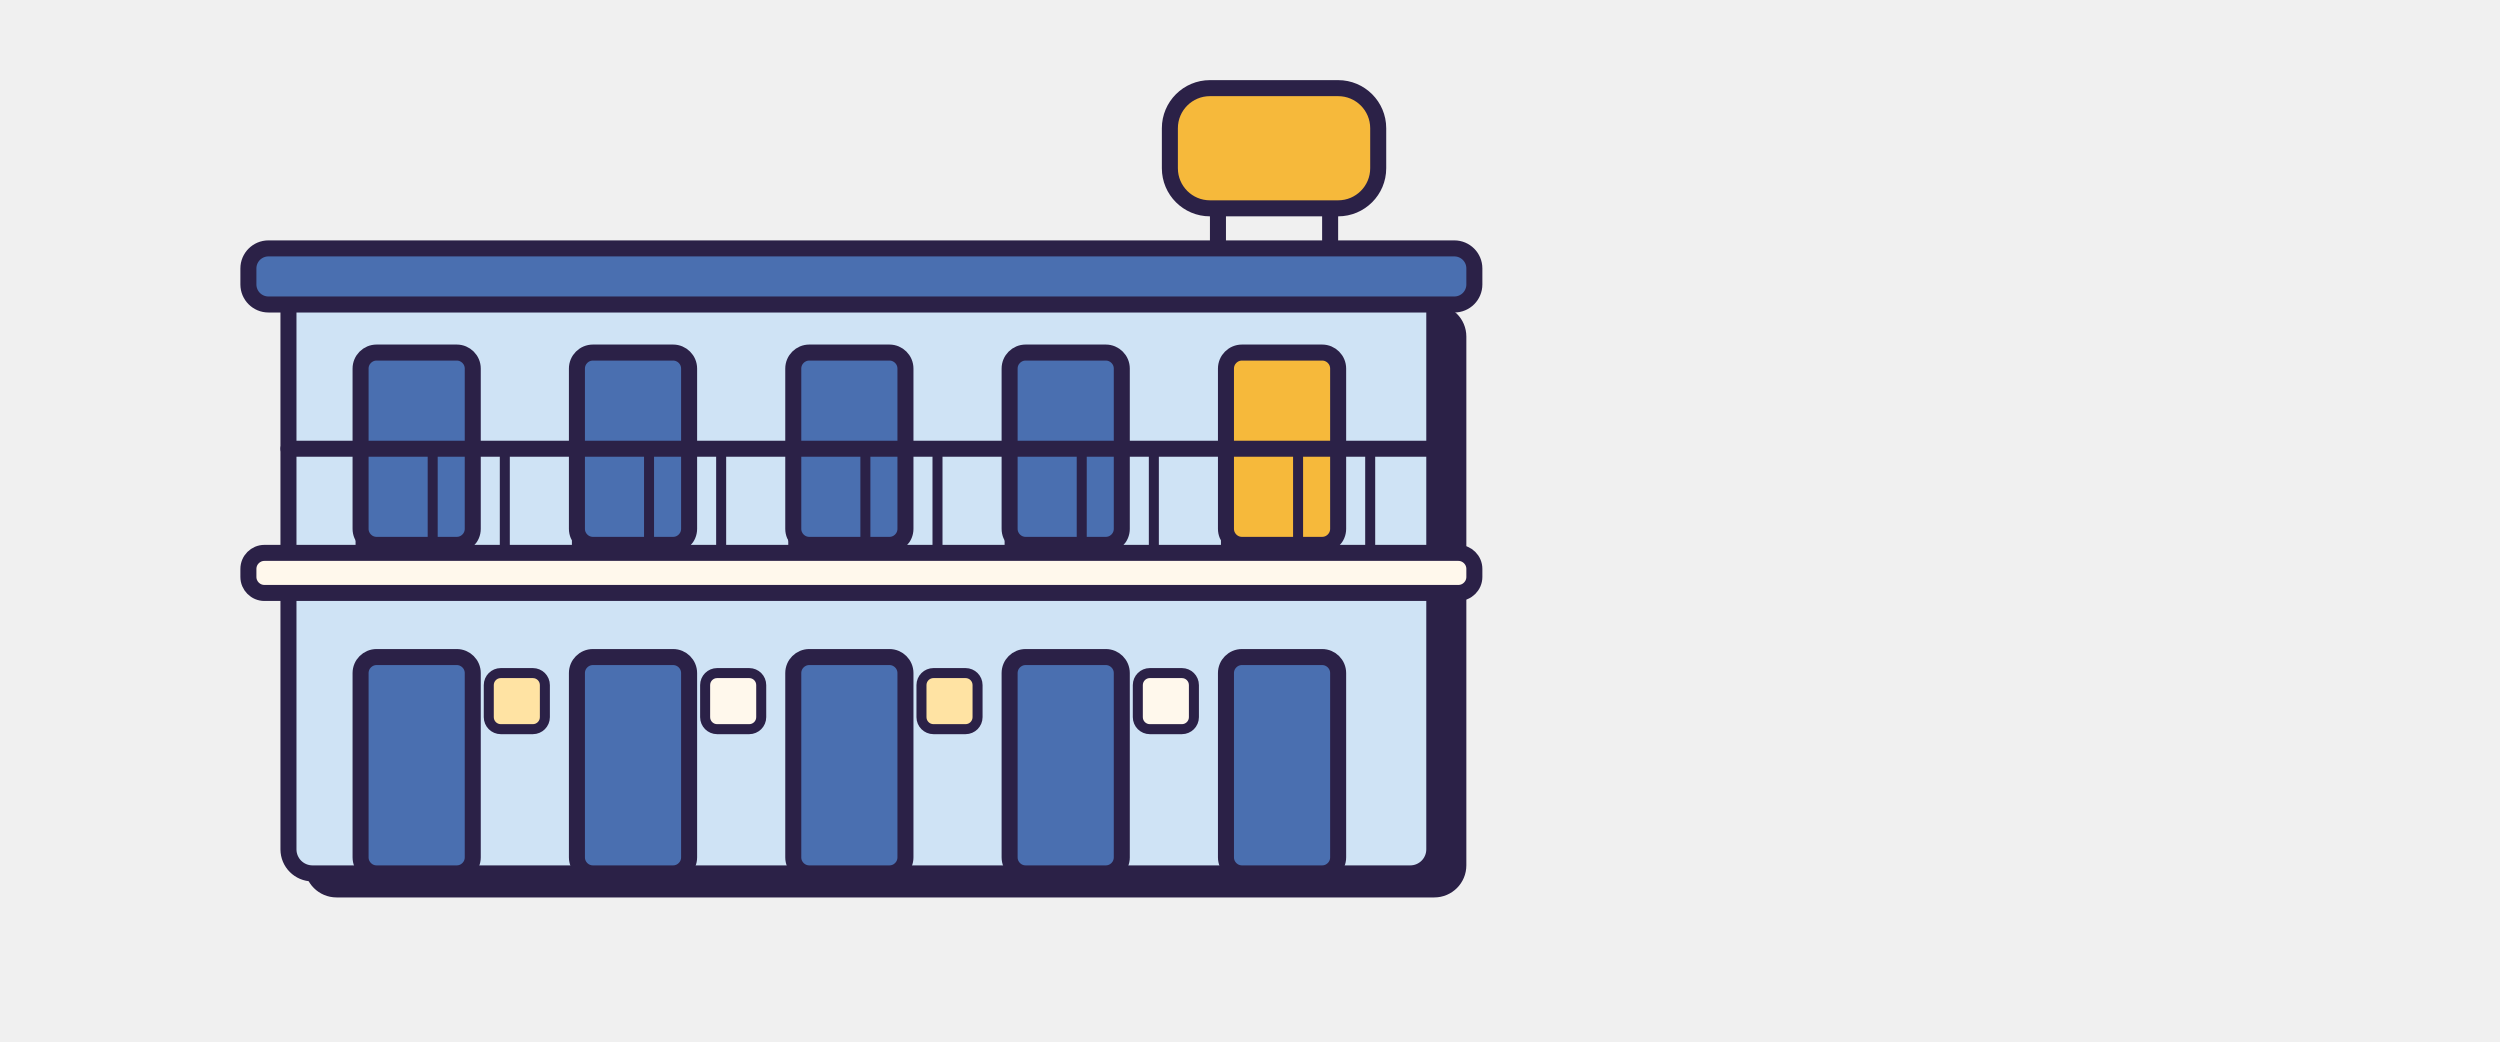
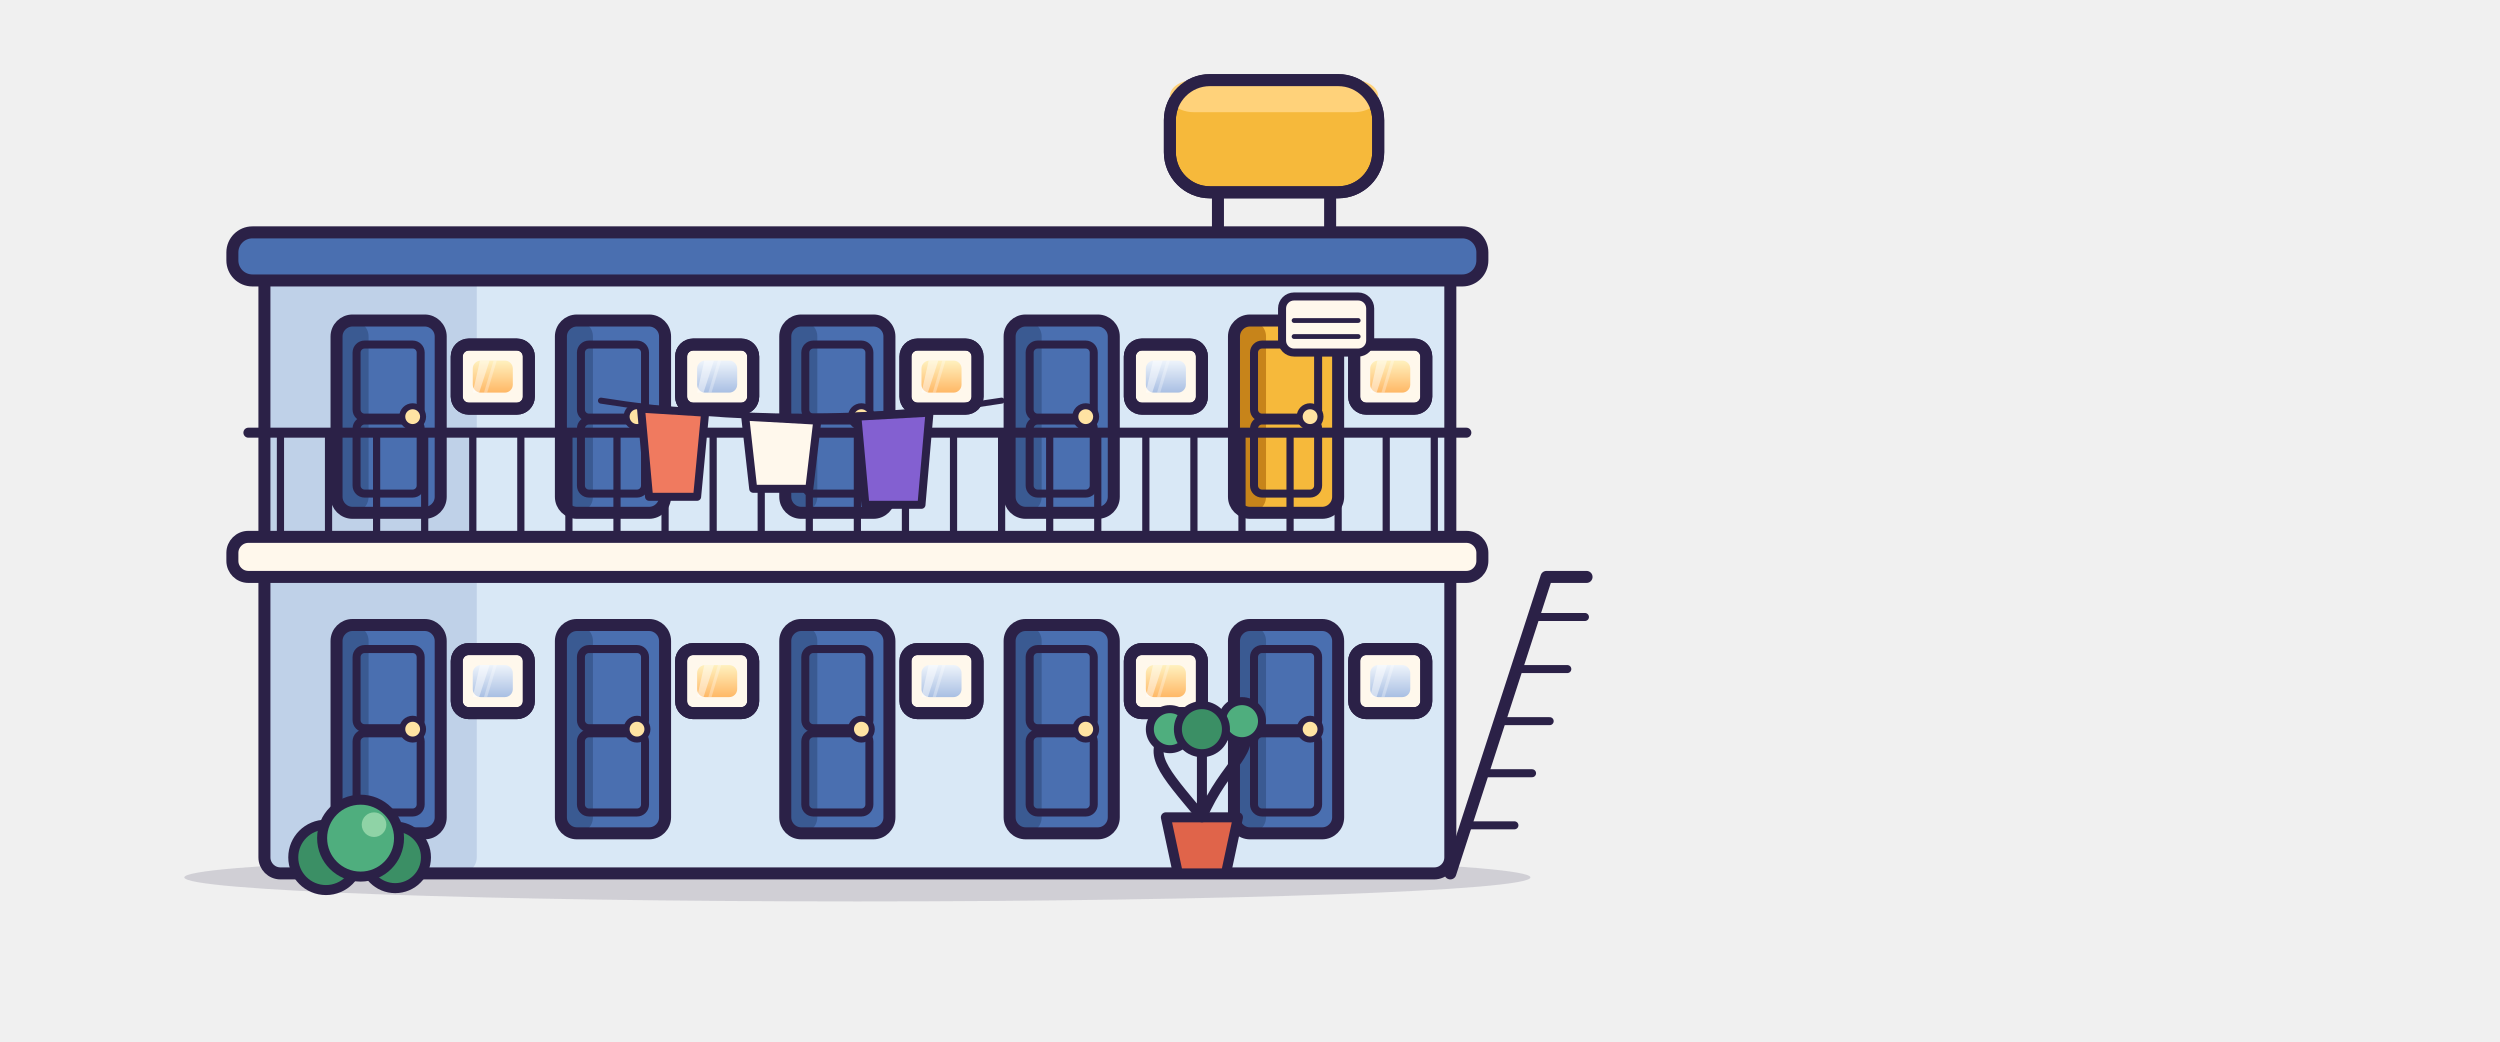
<svg xmlns="http://www.w3.org/2000/svg" width="624" height="260" viewBox="0 0 624 260">
-   <g stroke="#2B2147" stroke-width="4" stroke-linejoin="round" stroke-linecap="round">
-     <path d="M304 70 V48 M332 70 V48" fill="none" />
-     <rect x="292" y="22" width="52" height="30" rx="10" fill="#F6B93B" />
-     <rect x="78" y="78" width="286" height="144" rx="6" fill="#2B2147" />
-     <rect x="72" y="70" width="286" height="148" rx="6" fill="#CFE3F5" />
-     <rect x="62" y="62" width="306" height="14" rx="5" fill="#4A6FB0" />
-     <rect x="90" y="88" width="28" height="48" rx="4" fill="#4A6FB0" />
-     <rect x="144" y="88" width="28" height="48" rx="4" fill="#4A6FB0" />
-     <rect x="198" y="88" width="28" height="48" rx="4" fill="#4A6FB0" />
-     <rect x="252" y="88" width="28" height="48" rx="4" fill="#4A6FB0" />
-     <rect x="306" y="88" width="28" height="48" rx="4" fill="#F6B93B" />
-     <path d="M72 112 H358" fill="none" />
-     <path d="M90 112 V138 M108 112 V138 M126 112 V138 M144 112 V138 M162 112 V138 M180 112 V138 M198 112 V138 M216 112 V138 M234 112 V138 M252 112 V138 M270 112 V138 M288 112 V138 M306 112 V138 M324 112 V138 M342 112 V138" fill="none" stroke-width="2.5" />
-     <rect x="62" y="138" width="306" height="10" rx="4" fill="#FFF8EC" />
-     <rect x="90" y="164" width="28" height="54" rx="4" fill="#4A6FB0" />
-     <rect x="144" y="164" width="28" height="54" rx="4" fill="#4A6FB0" />
-     <rect x="198" y="164" width="28" height="54" rx="4" fill="#4A6FB0" />
-     <rect x="252" y="164" width="28" height="54" rx="4" fill="#4A6FB0" />
-     <rect x="306" y="164" width="28" height="54" rx="4" fill="#4A6FB0" />
-     <rect x="122" y="168" width="14" height="14" rx="3" fill="#FFE3A3" stroke-width="2.5" />
-     <rect x="176" y="168" width="14" height="14" rx="3" fill="#FFF8EC" stroke-width="2.5" />
-     <rect x="230" y="168" width="14" height="14" rx="3" fill="#FFE3A3" stroke-width="2.5" />
-     <rect x="284" y="168" width="14" height="14" rx="3" fill="#FFF8EC" stroke-width="2.5" />
-   </g>
+   <defs>
+     <linearGradient id="lit" x1="0" y1="0" x2="0" y2="1">
+       <stop offset="0" stop-color="#FFF1BF" />
+       <stop offset="1" stop-color="#FFB866" />
+     </linearGradient>
+     <linearGradient id="glass" x1="0" y1="0" x2="0" y2="1">
+       <stop offset="0" stop-color="#EEF4FB" />
+       <stop offset="1" stop-color="#A9BFE3" />
+     </linearGradient>
+     <linearGradient id="glassdark" x1="0" y1="0" x2="0" y2="1">
+       <stop offset="0" stop-color="#C9D6EE" />
+       <stop offset="1" stop-color="#8297C4" />
+     </linearGradient>
+   </defs>
+   <ellipse cx="214" cy="219" rx="168" ry="6" fill="#2B2147" fill-opacity="0.16" />
+   <path d="M304 66 V44 M332 66 V44" fill="none" stroke="#2B2147" stroke-width="3" stroke-linejoin="round" stroke-linecap="round" />
+   <rect x="292" y="20" width="52" height="28" rx="10" fill="#F6B93B" stroke="#2B2147" stroke-width="3" stroke-linejoin="round" />
+   <rect x="292" y="20" width="52" height="8" rx="6" fill="#FFD27A" stroke-linejoin="round" />
+   <rect x="292" y="20" width="52" height="28" rx="10" fill="none" stroke="#2B2147" stroke-width="3" stroke-linejoin="round" />
+   <rect x="66" y="66" width="296" height="152" rx="4" fill="#D9E8F6" stroke-linejoin="round" />
+   <rect x="66" y="66" width="53" height="152" rx="4" fill="#BFD1E8" stroke-linejoin="round" />
+   <rect x="66" y="66" width="296" height="152" rx="4" fill="none" stroke="#2B2147" stroke-width="3" stroke-linejoin="round" />
+   <rect x="58" y="58" width="312" height="12" rx="5" fill="#4A6FB0" stroke="#2B2147" stroke-width="3" stroke-linejoin="round" />
+   <rect x="84" y="80" width="26" height="48" rx="4" fill="#4A6FB0" stroke-linejoin="round" />
+   <rect x="84" y="80" width="8" height="48" rx="4" fill="#3A5A92" stroke-linejoin="round" />
+   <rect x="89" y="86" width="16" height="18.24" rx="2" fill="none" stroke="#2B2147" stroke-width="2" stroke-linejoin="round" />
+   <rect x="89" y="104.96" width="16" height="18.24" rx="2" fill="none" stroke="#2B2147" stroke-width="2" stroke-linejoin="round" />
+   <rect x="84" y="80" width="26" height="48" rx="4" fill="none" stroke="#2B2147" stroke-width="3" stroke-linejoin="round" />
+   <circle cx="103" cy="104.0" r="2.6" fill="#FFE3A3" stroke="#2B2147" stroke-width="1.5" />
+   <rect x="114" y="86" width="18" height="16" rx="3" fill="#FFF8EC" stroke="#2B2147" stroke-width="3" stroke-linejoin="round" />
+   <rect x="118" y="90" width="10" height="8" rx="2" fill="url(#lit)" stroke-linejoin="round" />
+   <polygon points="119.8,90 122.2,90 119.6,98 118.0,98" fill="#FFFFFF" fill-opacity="0.45" />
+   <polygon points="123.2,90 124.0,90 121.6,98 120.8,98" fill="#FFFFFF" fill-opacity="0.3" />
+   <rect x="114" y="86" width="18" height="16" rx="3" fill="none" stroke="#2B2147" stroke-width="3" stroke-linejoin="round" />
+   <rect x="140" y="80" width="26" height="48" rx="4" fill="#4A6FB0" stroke-linejoin="round" />
+   <rect x="140" y="80" width="8" height="48" rx="4" fill="#3A5A92" stroke-linejoin="round" />
+   <rect x="145" y="86" width="16" height="18.24" rx="2" fill="none" stroke="#2B2147" stroke-width="2" stroke-linejoin="round" />
+   <rect x="145" y="104.96" width="16" height="18.24" rx="2" fill="none" stroke="#2B2147" stroke-width="2" stroke-linejoin="round" />
+   <rect x="140" y="80" width="26" height="48" rx="4" fill="none" stroke="#2B2147" stroke-width="3" stroke-linejoin="round" />
+   <circle cx="159" cy="104.0" r="2.6" fill="#FFE3A3" stroke="#2B2147" stroke-width="1.5" />
+   <rect x="170" y="86" width="18" height="16" rx="3" fill="#FFF8EC" stroke="#2B2147" stroke-width="3" stroke-linejoin="round" />
+   <rect x="174" y="90" width="10" height="8" rx="2" fill="url(#glass)" stroke-linejoin="round" />
+   <polygon points="175.8,90 178.2,90 175.6,98 174.0,98" fill="#FFFFFF" fill-opacity="0.45" />
+   <polygon points="179.2,90 180.0,90 177.6,98 176.8,98" fill="#FFFFFF" fill-opacity="0.3" />
+   <rect x="170" y="86" width="18" height="16" rx="3" fill="none" stroke="#2B2147" stroke-width="3" stroke-linejoin="round" />
+   <rect x="196" y="80" width="26" height="48" rx="4" fill="#4A6FB0" stroke-linejoin="round" />
+   <rect x="196" y="80" width="8" height="48" rx="4" fill="#3A5A92" stroke-linejoin="round" />
+   <rect x="201" y="86" width="16" height="18.24" rx="2" fill="none" stroke="#2B2147" stroke-width="2" stroke-linejoin="round" />
+   <rect x="201" y="104.96" width="16" height="18.24" rx="2" fill="none" stroke="#2B2147" stroke-width="2" stroke-linejoin="round" />
+   <rect x="196" y="80" width="26" height="48" rx="4" fill="none" stroke="#2B2147" stroke-width="3" stroke-linejoin="round" />
+   <circle cx="215" cy="104.0" r="2.6" fill="#FFE3A3" stroke="#2B2147" stroke-width="1.5" />
+   <rect x="226" y="86" width="18" height="16" rx="3" fill="#FFF8EC" stroke="#2B2147" stroke-width="3" stroke-linejoin="round" />
+   <rect x="230" y="90" width="10" height="8" rx="2" fill="url(#lit)" stroke-linejoin="round" />
+   <polygon points="231.8,90 234.2,90 231.6,98 230.0,98" fill="#FFFFFF" fill-opacity="0.45" />
+   <polygon points="235.2,90 236.0,90 233.6,98 232.8,98" fill="#FFFFFF" fill-opacity="0.3" />
+   <rect x="226" y="86" width="18" height="16" rx="3" fill="none" stroke="#2B2147" stroke-width="3" stroke-linejoin="round" />
+   <rect x="252" y="80" width="26" height="48" rx="4" fill="#4A6FB0" stroke-linejoin="round" />
+   <rect x="252" y="80" width="8" height="48" rx="4" fill="#3A5A92" stroke-linejoin="round" />
+   <rect x="257" y="86" width="16" height="18.24" rx="2" fill="none" stroke="#2B2147" stroke-width="2" stroke-linejoin="round" />
+   <rect x="257" y="104.96" width="16" height="18.24" rx="2" fill="none" stroke="#2B2147" stroke-width="2" stroke-linejoin="round" />
+   <rect x="252" y="80" width="26" height="48" rx="4" fill="none" stroke="#2B2147" stroke-width="3" stroke-linejoin="round" />
+   <circle cx="271" cy="104.0" r="2.6" fill="#FFE3A3" stroke="#2B2147" stroke-width="1.5" />
+   <rect x="282" y="86" width="18" height="16" rx="3" fill="#FFF8EC" stroke="#2B2147" stroke-width="3" stroke-linejoin="round" />
+   <rect x="286" y="90" width="10" height="8" rx="2" fill="url(#glass)" stroke-linejoin="round" />
+   <polygon points="287.8,90 290.2,90 287.6,98 286.0,98" fill="#FFFFFF" fill-opacity="0.45" />
+   <polygon points="291.2,90 292.0,90 289.6,98 288.8,98" fill="#FFFFFF" fill-opacity="0.3" />
+   <rect x="282" y="86" width="18" height="16" rx="3" fill="none" stroke="#2B2147" stroke-width="3" stroke-linejoin="round" />
+   <rect x="308" y="80" width="26" height="48" rx="4" fill="#F6B93B" stroke-linejoin="round" />
+   <rect x="308" y="80" width="8" height="48" rx="4" fill="#C7841A" stroke-linejoin="round" />
+   <rect x="313" y="86" width="16" height="18.24" rx="2" fill="none" stroke="#2B2147" stroke-width="2" stroke-linejoin="round" />
+   <rect x="313" y="104.96" width="16" height="18.24" rx="2" fill="none" stroke="#2B2147" stroke-width="2" stroke-linejoin="round" />
+   <rect x="308" y="80" width="26" height="48" rx="4" fill="none" stroke="#2B2147" stroke-width="3" stroke-linejoin="round" />
+   <circle cx="327" cy="104.0" r="2.6" fill="#FFE3A3" stroke="#2B2147" stroke-width="1.5" />
+   <rect x="338" y="86" width="18" height="16" rx="3" fill="#FFF8EC" stroke="#2B2147" stroke-width="3" stroke-linejoin="round" />
+   <rect x="342" y="90" width="10" height="8" rx="2" fill="url(#lit)" stroke-linejoin="round" />
+   <polygon points="343.8,90 346.2,90 343.6,98 342.0,98" fill="#FFFFFF" fill-opacity="0.45" />
+   <polygon points="347.2,90 348.0,90 345.6,98 344.8,98" fill="#FFFFFF" fill-opacity="0.3" />
+   <rect x="338" y="86" width="18" height="16" rx="3" fill="none" stroke="#2B2147" stroke-width="3" stroke-linejoin="round" />
+   <rect x="84" y="156" width="26" height="52" rx="4" fill="#4A6FB0" stroke-linejoin="round" />
+   <rect x="84" y="156" width="8" height="52" rx="4" fill="#3A5A92" stroke-linejoin="round" />
+   <rect x="89" y="162" width="16" height="19.76" rx="2" fill="none" stroke="#2B2147" stroke-width="2" stroke-linejoin="round" />
+   <rect x="89" y="183.04" width="16" height="19.76" rx="2" fill="none" stroke="#2B2147" stroke-width="2" stroke-linejoin="round" />
+   <rect x="84" y="156" width="26" height="52" rx="4" fill="none" stroke="#2B2147" stroke-width="3" stroke-linejoin="round" />
+   <circle cx="103" cy="182.0" r="2.6" fill="#FFE3A3" stroke="#2B2147" stroke-width="1.5" />
+   <rect x="114" y="162" width="18" height="16" rx="3" fill="#FFF8EC" stroke="#2B2147" stroke-width="3" stroke-linejoin="round" />
+   <rect x="118" y="166" width="10" height="8" rx="2" fill="url(#glass)" stroke-linejoin="round" />
+   <polygon points="119.8,166 122.2,166 119.6,174 118.0,174" fill="#FFFFFF" fill-opacity="0.45" />
+   <polygon points="123.2,166 124.0,166 121.6,174 120.8,174" fill="#FFFFFF" fill-opacity="0.3" />
+   <rect x="114" y="162" width="18" height="16" rx="3" fill="none" stroke="#2B2147" stroke-width="3" stroke-linejoin="round" />
+   <rect x="140" y="156" width="26" height="52" rx="4" fill="#4A6FB0" stroke-linejoin="round" />
+   <rect x="140" y="156" width="8" height="52" rx="4" fill="#3A5A92" stroke-linejoin="round" />
+   <rect x="145" y="162" width="16" height="19.76" rx="2" fill="none" stroke="#2B2147" stroke-width="2" stroke-linejoin="round" />
+   <rect x="145" y="183.04" width="16" height="19.76" rx="2" fill="none" stroke="#2B2147" stroke-width="2" stroke-linejoin="round" />
+   <rect x="140" y="156" width="26" height="52" rx="4" fill="none" stroke="#2B2147" stroke-width="3" stroke-linejoin="round" />
+   <circle cx="159" cy="182.0" r="2.6" fill="#FFE3A3" stroke="#2B2147" stroke-width="1.5" />
+   <rect x="170" y="162" width="18" height="16" rx="3" fill="#FFF8EC" stroke="#2B2147" stroke-width="3" stroke-linejoin="round" />
+   <rect x="174" y="166" width="10" height="8" rx="2" fill="url(#lit)" stroke-linejoin="round" />
+   <polygon points="175.8,166 178.2,166 175.6,174 174.0,174" fill="#FFFFFF" fill-opacity="0.45" />
+   <polygon points="179.2,166 180.0,166 177.6,174 176.8,174" fill="#FFFFFF" fill-opacity="0.3" />
+   <rect x="170" y="162" width="18" height="16" rx="3" fill="none" stroke="#2B2147" stroke-width="3" stroke-linejoin="round" />
+   <rect x="196" y="156" width="26" height="52" rx="4" fill="#4A6FB0" stroke-linejoin="round" />
+   <rect x="196" y="156" width="8" height="52" rx="4" fill="#3A5A92" stroke-linejoin="round" />
+   <rect x="201" y="162" width="16" height="19.76" rx="2" fill="none" stroke="#2B2147" stroke-width="2" stroke-linejoin="round" />
+   <rect x="201" y="183.04" width="16" height="19.76" rx="2" fill="none" stroke="#2B2147" stroke-width="2" stroke-linejoin="round" />
+   <rect x="196" y="156" width="26" height="52" rx="4" fill="none" stroke="#2B2147" stroke-width="3" stroke-linejoin="round" />
+   <circle cx="215" cy="182.0" r="2.6" fill="#FFE3A3" stroke="#2B2147" stroke-width="1.5" />
+   <rect x="226" y="162" width="18" height="16" rx="3" fill="#FFF8EC" stroke="#2B2147" stroke-width="3" stroke-linejoin="round" />
+   <rect x="230" y="166" width="10" height="8" rx="2" fill="url(#glass)" stroke-linejoin="round" />
+   <polygon points="231.8,166 234.2,166 231.6,174 230.0,174" fill="#FFFFFF" fill-opacity="0.45" />
+   <polygon points="235.2,166 236.0,166 233.6,174 232.8,174" fill="#FFFFFF" fill-opacity="0.3" />
+   <rect x="226" y="162" width="18" height="16" rx="3" fill="none" stroke="#2B2147" stroke-width="3" stroke-linejoin="round" />
+   <rect x="252" y="156" width="26" height="52" rx="4" fill="#4A6FB0" stroke-linejoin="round" />
+   <rect x="252" y="156" width="8" height="52" rx="4" fill="#3A5A92" stroke-linejoin="round" />
+   <rect x="257" y="162" width="16" height="19.76" rx="2" fill="none" stroke="#2B2147" stroke-width="2" stroke-linejoin="round" />
+   <rect x="257" y="183.04" width="16" height="19.76" rx="2" fill="none" stroke="#2B2147" stroke-width="2" stroke-linejoin="round" />
+   <rect x="252" y="156" width="26" height="52" rx="4" fill="none" stroke="#2B2147" stroke-width="3" stroke-linejoin="round" />
+   <circle cx="271" cy="182.0" r="2.6" fill="#FFE3A3" stroke="#2B2147" stroke-width="1.5" />
+   <rect x="282" y="162" width="18" height="16" rx="3" fill="#FFF8EC" stroke="#2B2147" stroke-width="3" stroke-linejoin="round" />
+   <rect x="286" y="166" width="10" height="8" rx="2" fill="url(#lit)" stroke-linejoin="round" />
+   <polygon points="287.8,166 290.2,166 287.6,174 286.0,174" fill="#FFFFFF" fill-opacity="0.45" />
+   <polygon points="291.2,166 292.0,166 289.6,174 288.8,174" fill="#FFFFFF" fill-opacity="0.3" />
+   <rect x="282" y="162" width="18" height="16" rx="3" fill="none" stroke="#2B2147" stroke-width="3" stroke-linejoin="round" />
+   <rect x="308" y="156" width="26" height="52" rx="4" fill="#4A6FB0" stroke-linejoin="round" />
+   <rect x="308" y="156" width="8" height="52" rx="4" fill="#3A5A92" stroke-linejoin="round" />
+   <rect x="313" y="162" width="16" height="19.76" rx="2" fill="none" stroke="#2B2147" stroke-width="2" stroke-linejoin="round" />
+   <rect x="313" y="183.04" width="16" height="19.76" rx="2" fill="none" stroke="#2B2147" stroke-width="2" stroke-linejoin="round" />
+   <rect x="308" y="156" width="26" height="52" rx="4" fill="none" stroke="#2B2147" stroke-width="3" stroke-linejoin="round" />
+   <circle cx="327" cy="182.0" r="2.6" fill="#FFE3A3" stroke="#2B2147" stroke-width="1.5" />
+   <rect x="338" y="162" width="18" height="16" rx="3" fill="#FFF8EC" stroke="#2B2147" stroke-width="3" stroke-linejoin="round" />
+   <rect x="342" y="166" width="10" height="8" rx="2" fill="url(#glass)" stroke-linejoin="round" />
+   <polygon points="343.8,166 346.2,166 343.6,174 342.0,174" fill="#FFFFFF" fill-opacity="0.45" />
+   <polygon points="347.2,166 348.0,166 345.6,174 344.8,174" fill="#FFFFFF" fill-opacity="0.3" />
+   <rect x="338" y="162" width="18" height="16" rx="3" fill="none" stroke="#2B2147" stroke-width="3" stroke-linejoin="round" />
+   <rect x="58" y="134" width="312" height="10" rx="4" fill="#FFF8EC" stroke="#2B2147" stroke-width="3" stroke-linejoin="round" />
+   <path d="M62 108 H366" fill="none" stroke="#2B2147" stroke-width="2.5" stroke-linejoin="round" stroke-linecap="round" />
+   <path d="M70 108 V134" fill="none" stroke="#2B2147" stroke-width="1.8" stroke-linejoin="round" stroke-linecap="round" />
+   <path d="M82 108 V134" fill="none" stroke="#2B2147" stroke-width="1.8" stroke-linejoin="round" stroke-linecap="round" />
+   <path d="M94 108 V134" fill="none" stroke="#2B2147" stroke-width="1.8" stroke-linejoin="round" stroke-linecap="round" />
+   <path d="M106 108 V134" fill="none" stroke="#2B2147" stroke-width="1.8" stroke-linejoin="round" stroke-linecap="round" />
+   <path d="M118 108 V134" fill="none" stroke="#2B2147" stroke-width="1.8" stroke-linejoin="round" stroke-linecap="round" />
+   <path d="M130 108 V134" fill="none" stroke="#2B2147" stroke-width="1.8" stroke-linejoin="round" stroke-linecap="round" />
+   <path d="M142 108 V134" fill="none" stroke="#2B2147" stroke-width="1.8" stroke-linejoin="round" stroke-linecap="round" />
+   <path d="M154 108 V134" fill="none" stroke="#2B2147" stroke-width="1.8" stroke-linejoin="round" stroke-linecap="round" />
+   <path d="M166 108 V134" fill="none" stroke="#2B2147" stroke-width="1.8" stroke-linejoin="round" stroke-linecap="round" />
+   <path d="M178 108 V134" fill="none" stroke="#2B2147" stroke-width="1.8" stroke-linejoin="round" stroke-linecap="round" />
+   <path d="M190 108 V134" fill="none" stroke="#2B2147" stroke-width="1.8" stroke-linejoin="round" stroke-linecap="round" />
+   <path d="M202 108 V134" fill="none" stroke="#2B2147" stroke-width="1.8" stroke-linejoin="round" stroke-linecap="round" />
+   <path d="M214 108 V134" fill="none" stroke="#2B2147" stroke-width="1.8" stroke-linejoin="round" stroke-linecap="round" />
+   <path d="M226 108 V134" fill="none" stroke="#2B2147" stroke-width="1.8" stroke-linejoin="round" stroke-linecap="round" />
+   <path d="M238 108 V134" fill="none" stroke="#2B2147" stroke-width="1.8" stroke-linejoin="round" stroke-linecap="round" />
+   <path d="M250 108 V134" fill="none" stroke="#2B2147" stroke-width="1.8" stroke-linejoin="round" stroke-linecap="round" />
+   <path d="M262 108 V134" fill="none" stroke="#2B2147" stroke-width="1.8" stroke-linejoin="round" stroke-linecap="round" />
+   <path d="M274 108 V134" fill="none" stroke="#2B2147" stroke-width="1.8" stroke-linejoin="round" stroke-linecap="round" />
+   <path d="M286 108 V134" fill="none" stroke="#2B2147" stroke-width="1.8" stroke-linejoin="round" stroke-linecap="round" />
+   <path d="M298 108 V134" fill="none" stroke="#2B2147" stroke-width="1.8" stroke-linejoin="round" stroke-linecap="round" />
+   <path d="M310 108 V134" fill="none" stroke="#2B2147" stroke-width="1.8" stroke-linejoin="round" stroke-linecap="round" />
+   <path d="M322 108 V134" fill="none" stroke="#2B2147" stroke-width="1.8" stroke-linejoin="round" stroke-linecap="round" />
+   <path d="M334 108 V134" fill="none" stroke="#2B2147" stroke-width="1.8" stroke-linejoin="round" stroke-linecap="round" />
+   <path d="M346 108 V134" fill="none" stroke="#2B2147" stroke-width="1.8" stroke-linejoin="round" stroke-linecap="round" />
+   <path d="M358 108 V134" fill="none" stroke="#2B2147" stroke-width="1.8" stroke-linejoin="round" stroke-linecap="round" />
+   <path d="M150 100 Q200 108 250 100" fill="none" stroke="#2B2147" stroke-width="1.5" stroke-linejoin="round" stroke-linecap="round" />
+   <polygon points="160,102 176,103 174,124 162,124" fill="#F07A5F" stroke="#2B2147" stroke-width="2" stroke-linejoin="round" />
+   <polygon points="186,104 204,105 202,122 188,122" fill="#FFF8EC" stroke="#2B2147" stroke-width="2" stroke-linejoin="round" />
+   <polygon points="214,104 232,103 230,126 216,126" fill="#8360D1" stroke="#2B2147" stroke-width="2" stroke-linejoin="round" />
+   <rect x="320" y="74" width="22" height="14" rx="3" fill="#FFF8EC" stroke="#2B2147" stroke-width="2" stroke-linejoin="round" />
+   <path d="M323 80 H339 M323 84 H339" fill="none" stroke="#2B2147" stroke-width="1.2" stroke-linejoin="round" stroke-linecap="round" />
+   <path d="M362 218 L386 144 H396" fill="none" stroke="#2B2147" stroke-width="3" stroke-linejoin="round" stroke-linecap="round" />
+   <path d="M366.0 206 H378.0" fill="none" stroke="#2B2147" stroke-width="2" stroke-linejoin="round" stroke-linecap="round" />
+   <path d="M370.4 193 H382.4" fill="none" stroke="#2B2147" stroke-width="2" stroke-linejoin="round" stroke-linecap="round" />
+   <path d="M374.8 180 H386.8" fill="none" stroke="#2B2147" stroke-width="2" stroke-linejoin="round" stroke-linecap="round" />
+   <path d="M379.2 167 H391.2" fill="none" stroke="#2B2147" stroke-width="2" stroke-linejoin="round" stroke-linecap="round" />
+   <path d="M383.6 154 H395.6" fill="none" stroke="#2B2147" stroke-width="2" stroke-linejoin="round" stroke-linecap="round" />
+   <circle cx="81.36" cy="214" r="8.16" fill="#3B8F65" stroke="#2B2147" stroke-width="2.5" />
+   <circle cx="98.64" cy="214" r="7.68" fill="#3B8F65" stroke="#2B2147" stroke-width="2.5" />
+   <circle cx="90" cy="209.2" r="9.6" fill="#4FAE7E" stroke="#2B2147" stroke-width="2.5" />
+   <circle cx="93.36" cy="205.84" r="3.072" fill="#8FD3A6" />
+   <polygon points="291,204 309,204 306,218 294,218" fill="#E0644A" stroke="#2B2147" stroke-width="2.5" stroke-linejoin="round" />
+   <path d="M300 204 C290 192 286 188 292 182 M300 204 C306 190 314 188 310 180 M300 204 V184" fill="none" stroke="#2B2147" stroke-width="2.5" stroke-linejoin="round" stroke-linecap="round" />
+   <circle cx="292" cy="182" r="5" fill="#4FAE7E" stroke="#2B2147" stroke-width="2" />
+   <circle cx="310" cy="180" r="5" fill="#4FAE7E" stroke="#2B2147" stroke-width="2" />
+   <circle cx="300" cy="182" r="6" fill="#3B8F65" stroke="#2B2147" stroke-width="2" />
</svg>
